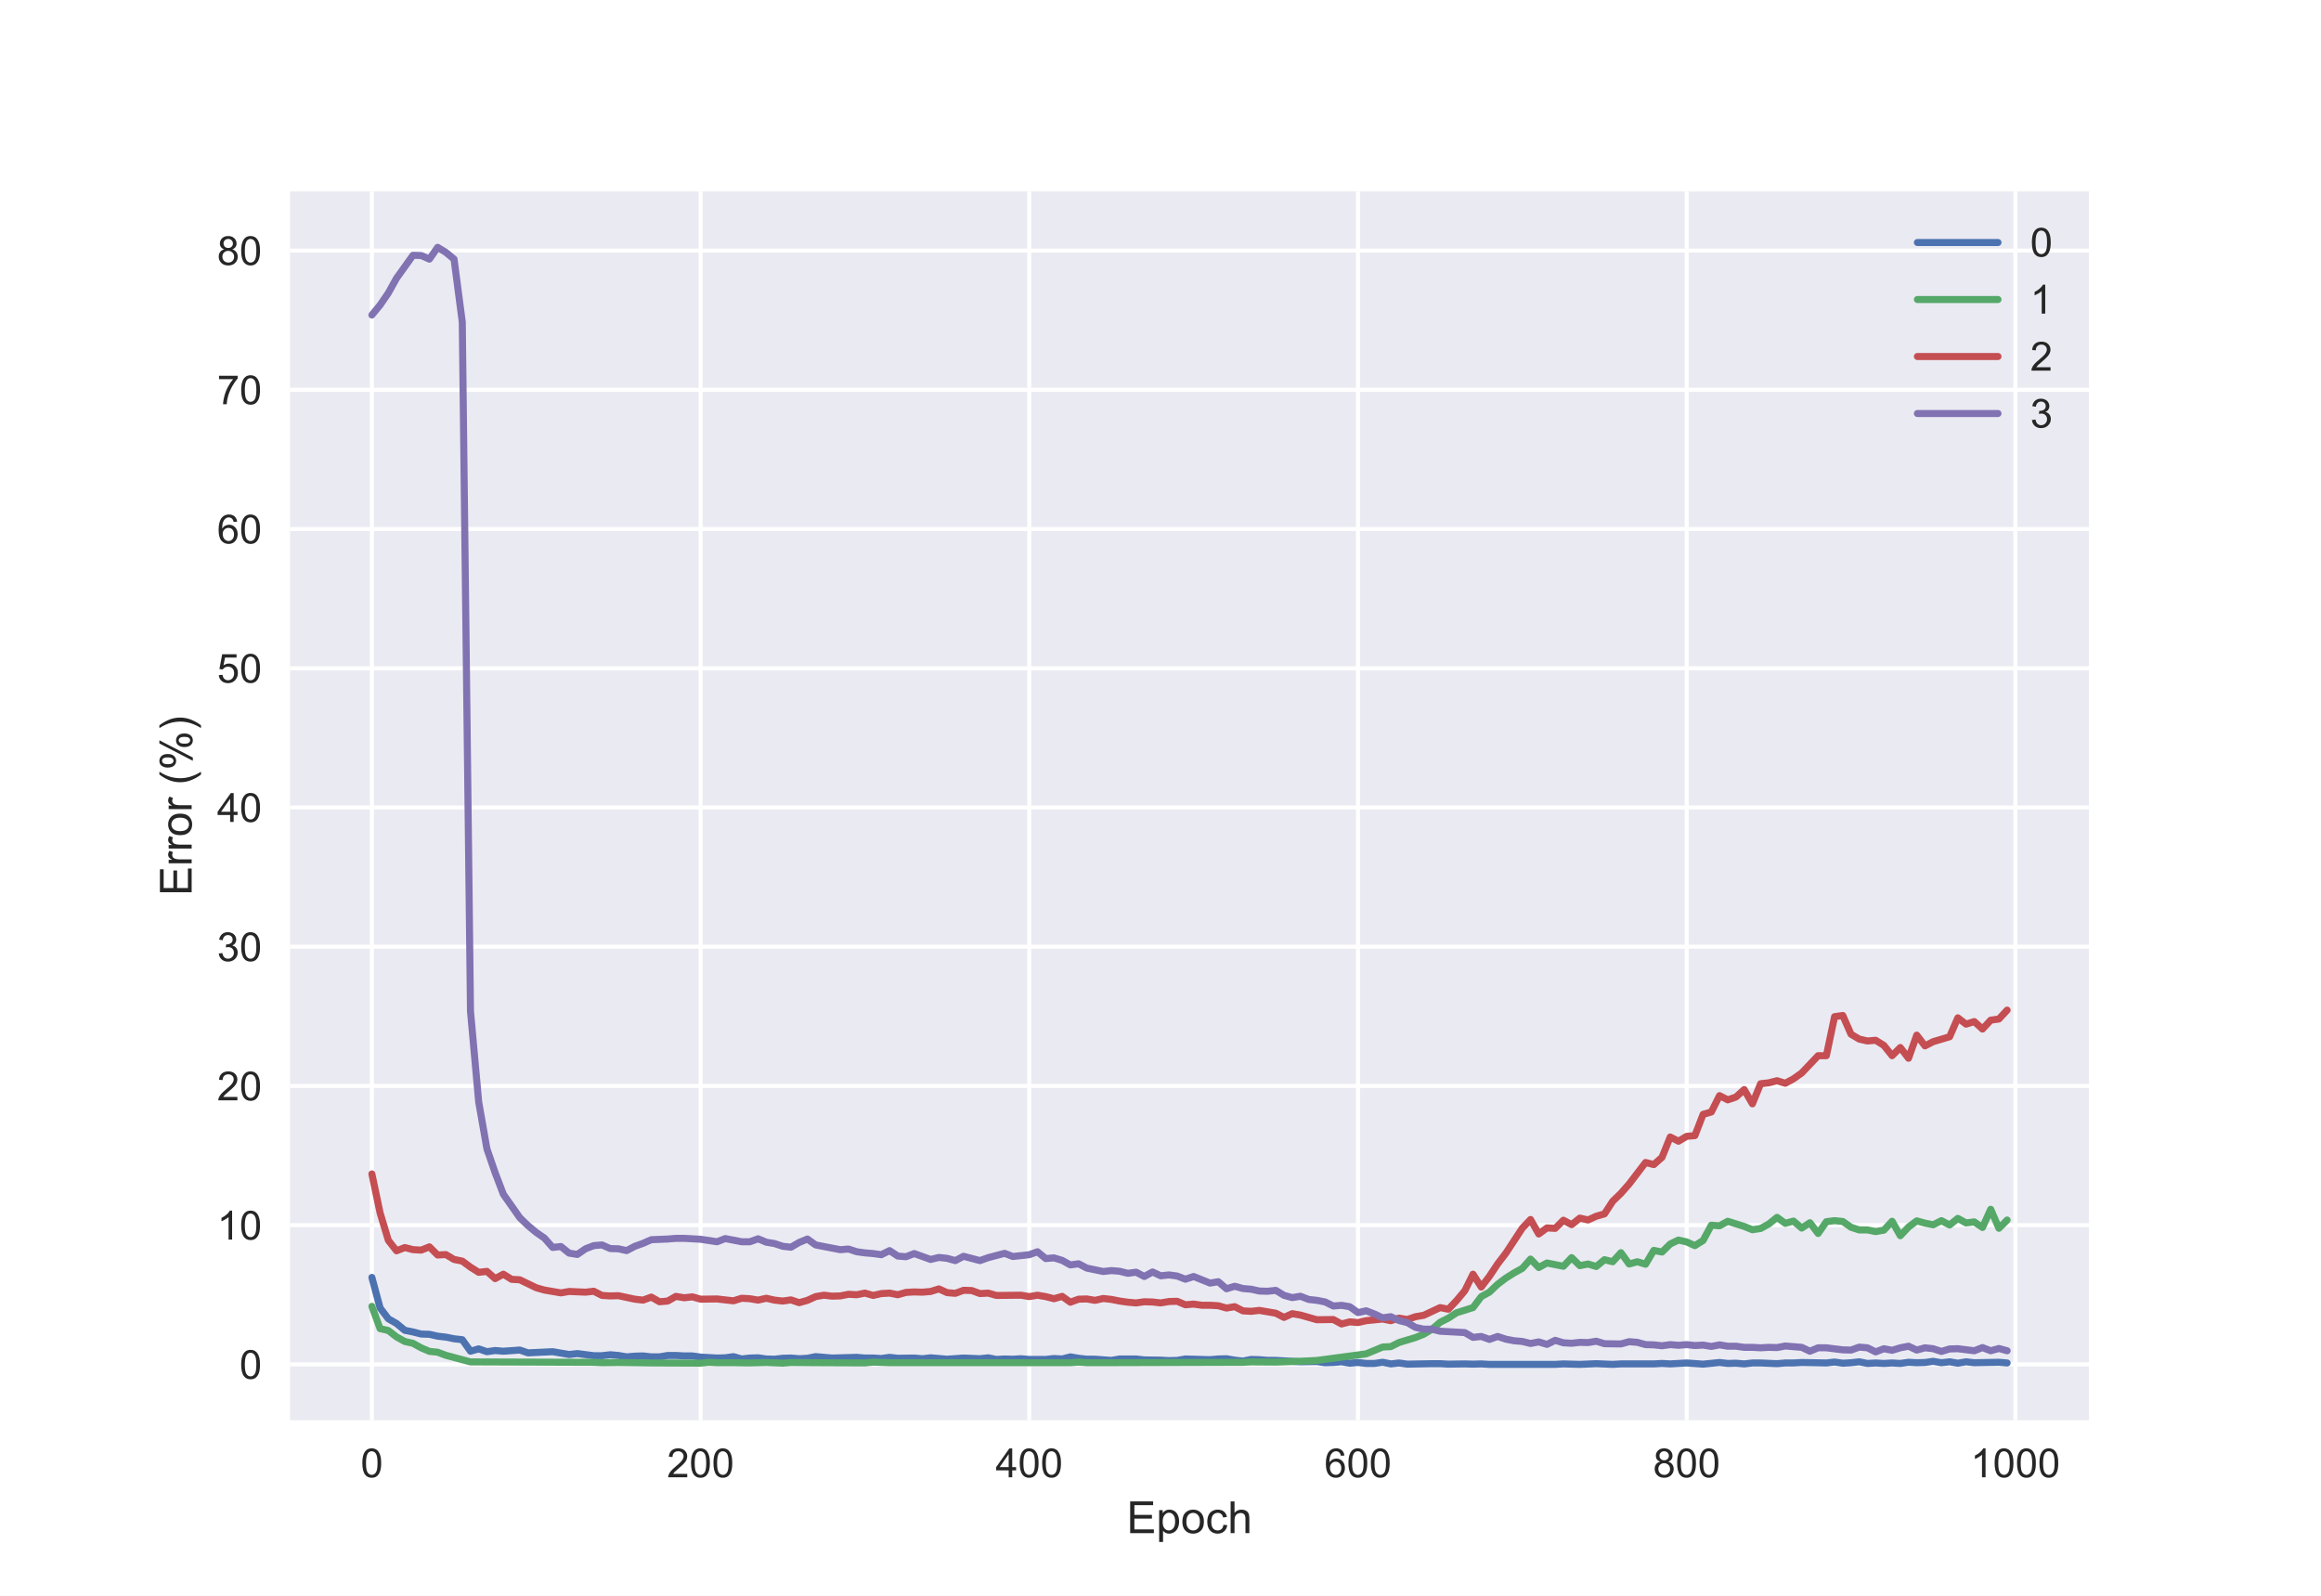
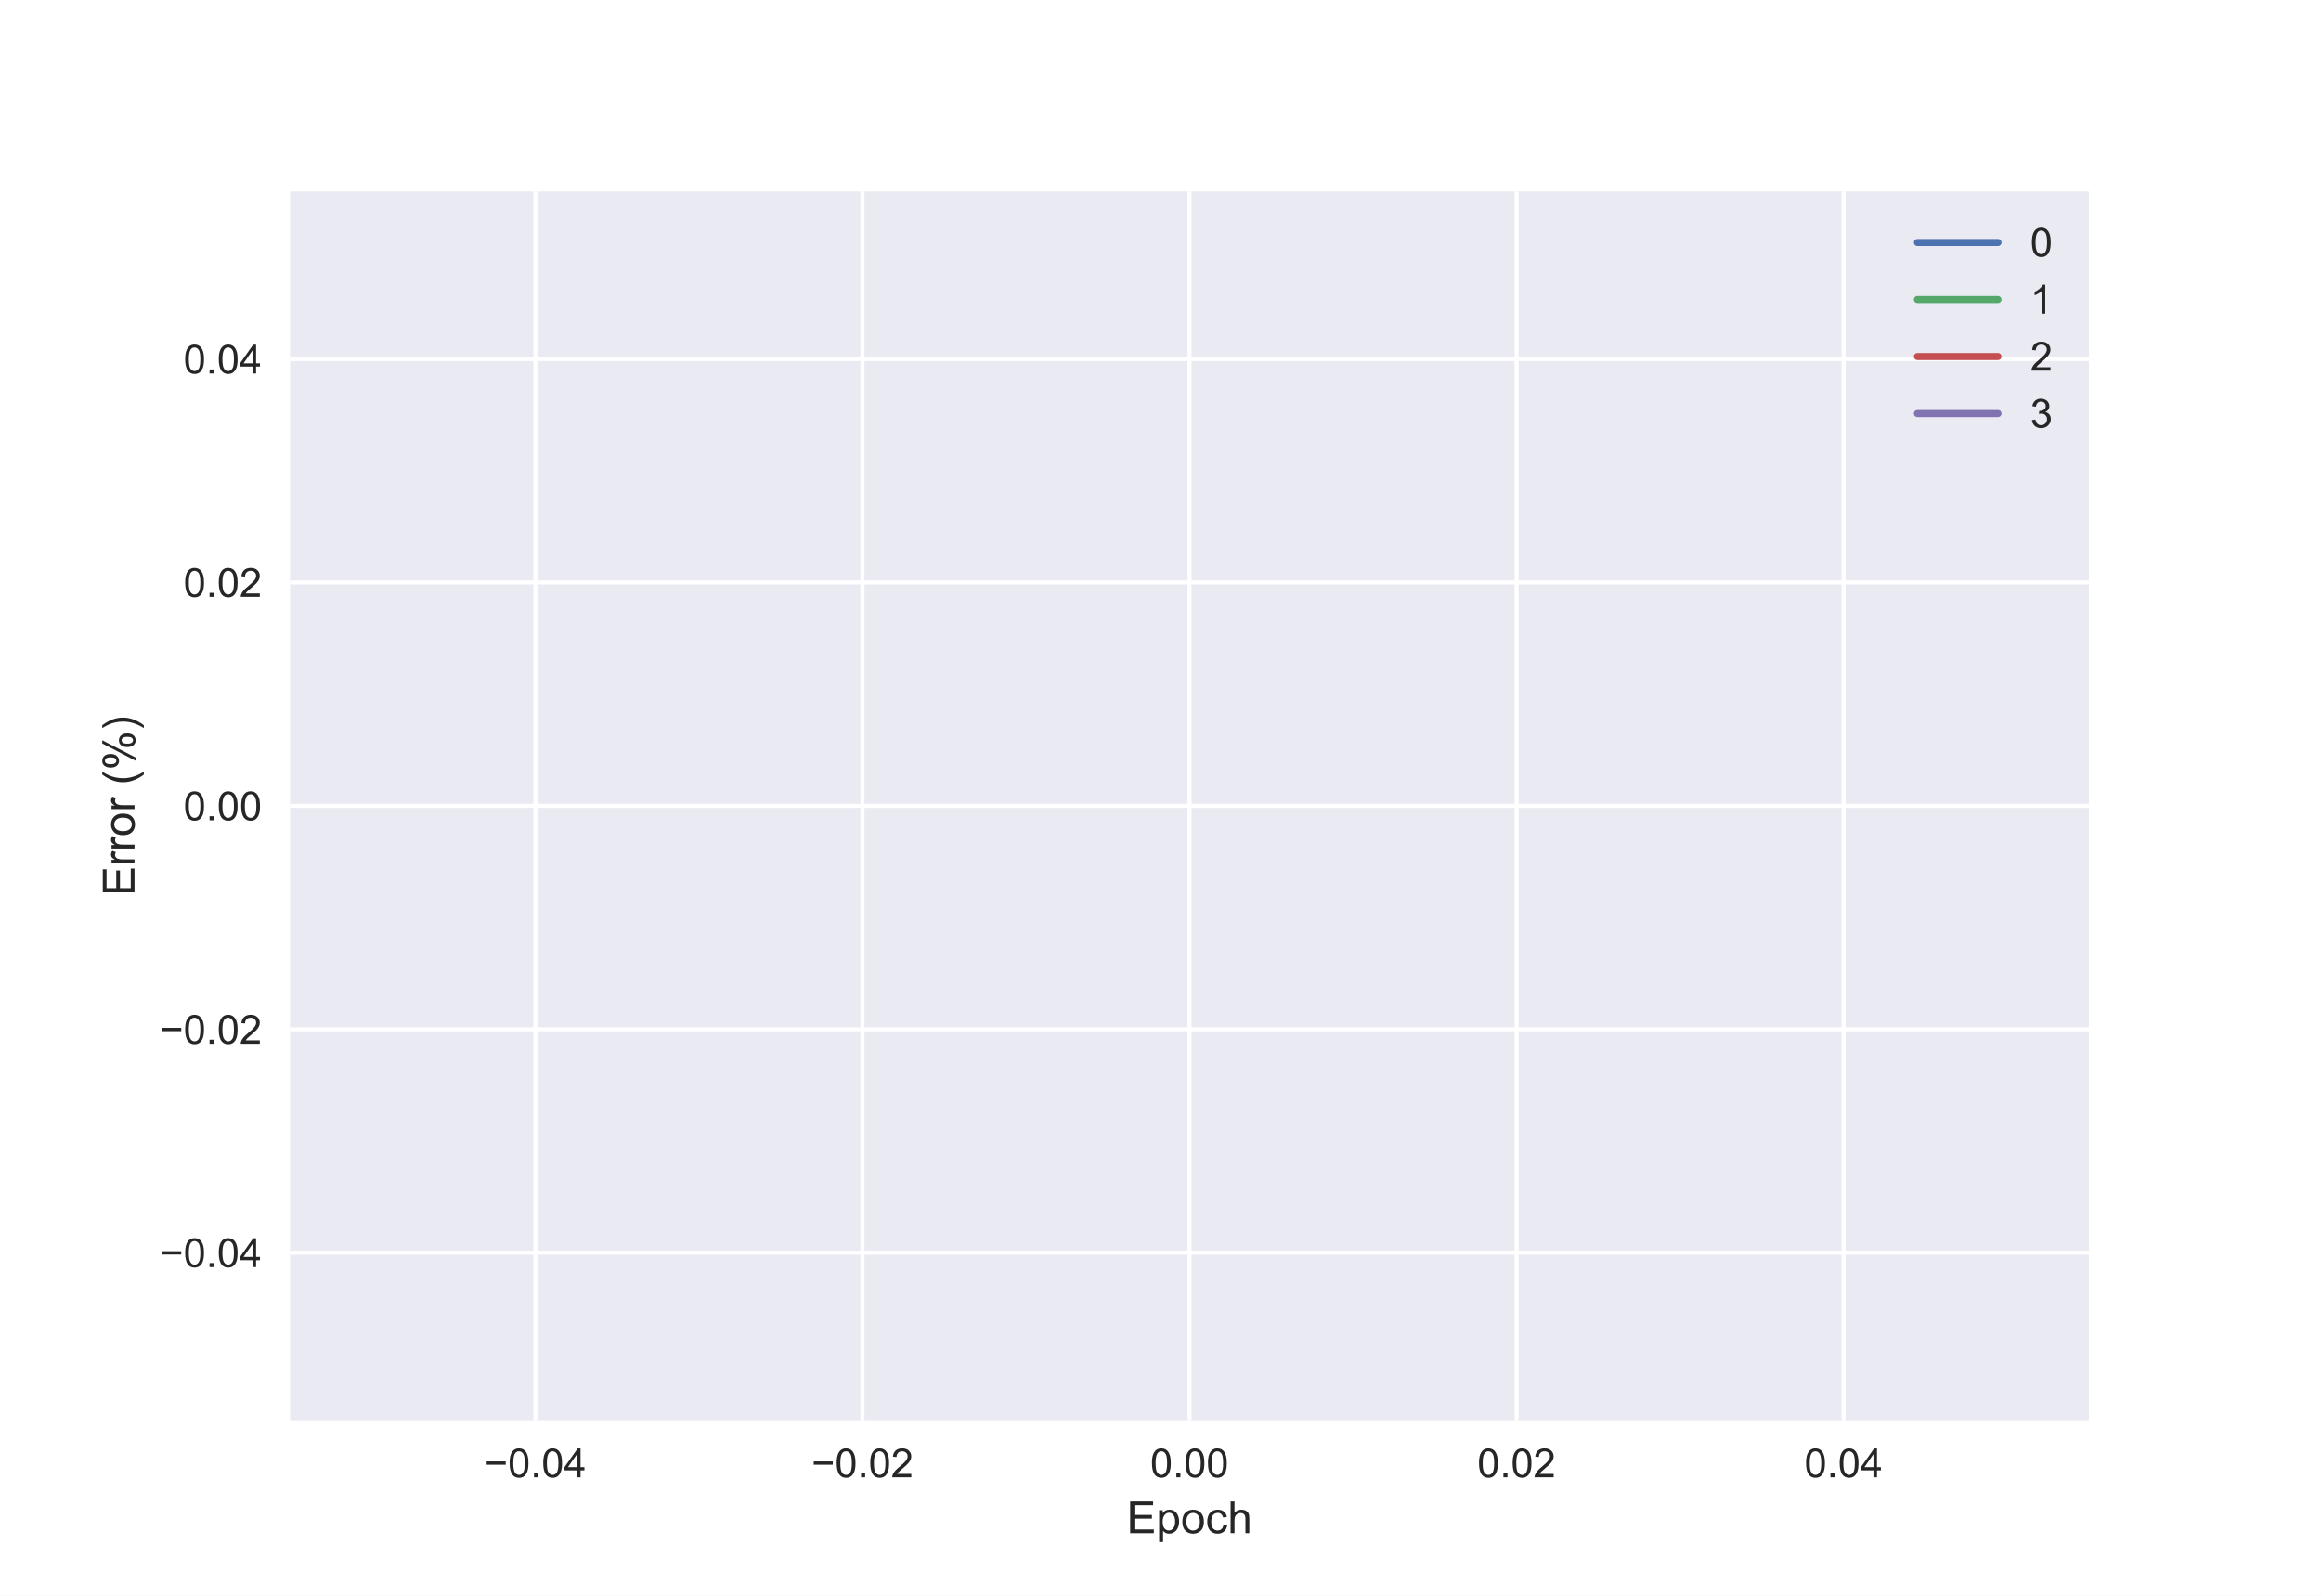
<svg xmlns="http://www.w3.org/2000/svg" xmlns:xlink="http://www.w3.org/1999/xlink" height="396pt" version="1.1" viewBox="0 0 576 396" width="576pt">
  <defs>
    <style type="text/css">
*{stroke-linecap:butt;stroke-linejoin:round;}
  </style>
  </defs>
  <g id="figure_1">
    <g id="patch_1">
      <path d="M 0 396  L 576 396  L 576 0  L 0 0  z " style="fill:#ffffff;" />
    </g>
    <g id="axes_1">
      <g id="patch_2">
        <path d="M 72 352.44  L 518.4 352.44  L 518.4 47.52  L 72 47.52  z " style="fill:#eaeaf2;" />
      </g>
      <g id="matplotlib.axis_1">
        <g id="xtick_1">
          <g id="line2d_1">
-             <path clip-path="url(#p0923034616)" d="M 92.291 352.44  L 92.291 47.52  " style="fill:none;stroke:#ffffff;stroke-linecap:round;" />
+             <path clip-path="url(#pa1e43ccaa9)" d="M 132.873 352.44  L 132.873 47.52  " style="fill:none;stroke:#ffffff;stroke-linecap:round;" />
          </g>
          <g id="line2d_2" />
          <g id="text_1">
            <defs>
+               <path d="M 52.828 31.203  L 5.562 31.203  L 5.562 39.406  L 52.828 39.406  z " id="ArialMT-8722" />
              <path d="M 4.156 35.297  Q 4.156 48 6.766 55.734  Q 9.375 63.484 14.516 67.672  Q 19.672 71.875 27.484 71.875  Q 33.25 71.875 37.594 69.547  Q 41.938 67.234 44.766 62.859  Q 47.609 58.5 49.219 52.219  Q 50.828 45.953 50.828 35.297  Q 50.828 22.703 48.234 14.969  Q 45.656 7.234 40.5 3  Q 35.359 -1.219 27.484 -1.219  Q 17.141 -1.219 11.234 6.203  Q 4.156 15.141 4.156 35.297  z M 13.188 35.297  Q 13.188 17.672 17.312 11.828  Q 21.438 6 27.484 6  Q 33.547 6 37.672 11.859  Q 41.797 17.719 41.797 35.297  Q 41.797 52.984 37.672 58.781  Q 33.547 64.594 27.391 64.594  Q 21.344 64.594 17.719 59.469  Q 13.188 52.938 13.188 35.297  z " id="ArialMT-48" />
+               <path d="M 9.078 0  L 9.078 10.016  L 19.094 10.016  L 19.094 0  z " id="ArialMT-46" />
+               <path d="M 32.328 0  L 32.328 17.141  L 1.266 17.141  L 1.266 25.203  L 33.938 71.578  L 41.109 71.578  L 41.109 25.203  L 50.781 25.203  L 50.781 17.141  L 41.109 17.141  L 41.109 0  z M 32.328 25.203  L 32.328 57.469  L 9.906 25.203  z " id="ArialMT-52" />
            </defs>
-             <g style="fill:#262626;" transform="translate(89.51044 366.5978)scale(0.1 -0.1)">
-               <use xlink:href="#ArialMT-48" />
+             <g style="fill:#262626;" transform="translate(120.2219 366.5978)scale(0.1 -0.1)">
+               <use xlink:href="#ArialMT-8722" />
+               <use x="58.398" xlink:href="#ArialMT-48" />
+               <use x="114.014" xlink:href="#ArialMT-46" />
+               <use x="141.797" xlink:href="#ArialMT-48" />
+               <use x="197.412" xlink:href="#ArialMT-52" />
            </g>
          </g>
        </g>
        <g id="xtick_2">
          <g id="line2d_3">
-             <path clip-path="url(#p0923034616)" d="M 173.862 352.44  L 173.862 47.52  " style="fill:none;stroke:#ffffff;stroke-linecap:round;" />
+             <path clip-path="url(#pa1e43ccaa9)" d="M 214.036 352.44  L 214.036 47.52  " style="fill:none;stroke:#ffffff;stroke-linecap:round;" />
          </g>
          <g id="line2d_4" />
          <g id="text_2">
            <defs>
              <path d="M 50.344 8.453  L 50.344 0  L 3.031 0  Q 2.938 3.172 4.047 6.109  Q 5.859 10.938 9.828 15.625  Q 13.812 20.312 21.344 26.469  Q 33.016 36.031 37.109 41.625  Q 41.219 47.219 41.219 52.203  Q 41.219 57.422 37.469 61  Q 33.734 64.594 27.734 64.594  Q 21.391 64.594 17.578 60.781  Q 13.766 56.984 13.719 50.25  L 4.688 51.172  Q 5.609 61.281 11.656 66.578  Q 17.719 71.875 27.938 71.875  Q 38.234 71.875 44.234 66.156  Q 50.25 60.453 50.25 52  Q 50.25 47.703 48.484 43.547  Q 46.734 39.406 42.656 34.812  Q 38.578 30.219 29.109 22.219  Q 21.188 15.578 18.938 13.203  Q 16.703 10.844 15.234 8.453  z " id="ArialMT-50" />
            </defs>
-             <g style="fill:#262626;" transform="translate(165.521 366.5978)scale(0.1 -0.1)">
-               <use xlink:href="#ArialMT-50" />
-               <use x="55.615" xlink:href="#ArialMT-48" />
-               <use x="111.23" xlink:href="#ArialMT-48" />
+             <g style="fill:#262626;" transform="translate(201.3856 366.5978)scale(0.1 -0.1)">
+               <use xlink:href="#ArialMT-8722" />
+               <use x="58.398" xlink:href="#ArialMT-48" />
+               <use x="114.014" xlink:href="#ArialMT-46" />
+               <use x="141.797" xlink:href="#ArialMT-48" />
+               <use x="197.412" xlink:href="#ArialMT-50" />
            </g>
          </g>
        </g>
        <g id="xtick_3">
          <g id="line2d_5">
-             <path clip-path="url(#p0923034616)" d="M 255.434 352.44  L 255.434 47.52  " style="fill:none;stroke:#ffffff;stroke-linecap:round;" />
+             <path clip-path="url(#pa1e43ccaa9)" d="M 295.2 352.44  L 295.2 47.52  " style="fill:none;stroke:#ffffff;stroke-linecap:round;" />
          </g>
          <g id="line2d_6" />
          <g id="text_3">
-             <defs>
-               <path d="M 32.328 0  L 32.328 17.141  L 1.266 17.141  L 1.266 25.203  L 33.938 71.578  L 41.109 71.578  L 41.109 25.203  L 50.781 25.203  L 50.781 17.141  L 41.109 17.141  L 41.109 0  z M 32.328 25.203  L 32.328 57.469  L 9.906 25.203  z " id="ArialMT-52" />
-             </defs>
-             <g style="fill:#262626;" transform="translate(247.0925 366.5978)scale(0.1 -0.1)">
-               <use xlink:href="#ArialMT-52" />
-               <use x="55.615" xlink:href="#ArialMT-48" />
-               <use x="111.23" xlink:href="#ArialMT-48" />
+             <g style="fill:#262626;" transform="translate(285.4695 366.5978)scale(0.1 -0.1)">
+               <use xlink:href="#ArialMT-48" />
+               <use x="55.615" xlink:href="#ArialMT-46" />
+               <use x="83.398" xlink:href="#ArialMT-48" />
+               <use x="139.014" xlink:href="#ArialMT-48" />
            </g>
          </g>
        </g>
        <g id="xtick_4">
          <g id="line2d_7">
-             <path clip-path="url(#p0923034616)" d="M 337.005 352.44  L 337.005 47.52  " style="fill:none;stroke:#ffffff;stroke-linecap:round;" />
+             <path clip-path="url(#pa1e43ccaa9)" d="M 376.364 352.44  L 376.364 47.52  " style="fill:none;stroke:#ffffff;stroke-linecap:round;" />
          </g>
          <g id="line2d_8" />
          <g id="text_4">
-             <defs>
-               <path d="M 49.75 54.047  L 41.016 53.375  Q 39.844 58.547 37.703 60.891  Q 34.125 64.656 28.906 64.656  Q 24.703 64.656 21.531 62.312  Q 17.391 59.281 14.984 53.469  Q 12.594 47.656 12.5 36.922  Q 15.672 41.75 20.266 44.094  Q 24.859 46.438 29.891 46.438  Q 38.672 46.438 44.844 39.969  Q 51.031 33.5 51.031 23.25  Q 51.031 16.5 48.125 10.719  Q 45.219 4.938 40.141 1.859  Q 35.062 -1.219 28.609 -1.219  Q 17.625 -1.219 10.688 6.859  Q 3.766 14.938 3.766 33.5  Q 3.766 54.25 11.422 63.672  Q 18.109 71.875 29.438 71.875  Q 37.891 71.875 43.281 67.141  Q 48.688 62.406 49.75 54.047  z M 13.875 23.188  Q 13.875 18.656 15.797 14.5  Q 17.719 10.359 21.188 8.172  Q 24.656 6 28.469 6  Q 34.031 6 38.031 10.484  Q 42.047 14.984 42.047 22.703  Q 42.047 30.125 38.078 34.391  Q 34.125 38.672 28.125 38.672  Q 22.172 38.672 18.016 34.391  Q 13.875 30.125 13.875 23.188  z " id="ArialMT-54" />
-             </defs>
-             <g style="fill:#262626;" transform="translate(328.664 366.5978)scale(0.1 -0.1)">
-               <use xlink:href="#ArialMT-54" />
-               <use x="55.615" xlink:href="#ArialMT-48" />
-               <use x="111.23" xlink:href="#ArialMT-48" />
+             <g style="fill:#262626;" transform="translate(366.6332 366.5978)scale(0.1 -0.1)">
+               <use xlink:href="#ArialMT-48" />
+               <use x="55.615" xlink:href="#ArialMT-46" />
+               <use x="83.398" xlink:href="#ArialMT-48" />
+               <use x="139.014" xlink:href="#ArialMT-50" />
            </g>
          </g>
        </g>
        <g id="xtick_5">
          <g id="line2d_9">
-             <path clip-path="url(#p0923034616)" d="M 418.577 352.44  L 418.577 47.52  " style="fill:none;stroke:#ffffff;stroke-linecap:round;" />
+             <path clip-path="url(#pa1e43ccaa9)" d="M 457.527 352.44  L 457.527 47.52  " style="fill:none;stroke:#ffffff;stroke-linecap:round;" />
          </g>
          <g id="line2d_10" />
          <g id="text_5">
-             <defs>
-               <path d="M 17.672 38.812  Q 12.203 40.828 9.562 44.531  Q 6.938 48.25 6.938 53.422  Q 6.938 61.234 12.547 66.547  Q 18.172 71.875 27.484 71.875  Q 36.859 71.875 42.578 66.422  Q 48.297 60.984 48.297 53.172  Q 48.297 48.188 45.672 44.5  Q 43.062 40.828 37.75 38.812  Q 44.344 36.672 47.781 31.875  Q 51.219 27.094 51.219 20.453  Q 51.219 11.281 44.719 5.031  Q 38.234 -1.219 27.641 -1.219  Q 17.047 -1.219 10.547 5.047  Q 4.047 11.328 4.047 20.703  Q 4.047 27.688 7.594 32.391  Q 11.141 37.109 17.672 38.812  z M 15.922 53.719  Q 15.922 48.641 19.188 45.406  Q 22.469 42.188 27.688 42.188  Q 32.766 42.188 36.016 45.375  Q 39.266 48.578 39.266 53.219  Q 39.266 58.062 35.906 61.359  Q 32.562 64.656 27.594 64.656  Q 22.562 64.656 19.234 61.422  Q 15.922 58.203 15.922 53.719  z M 13.094 20.656  Q 13.094 16.891 14.875 13.375  Q 16.656 9.859 20.172 7.922  Q 23.688 6 27.734 6  Q 34.031 6 38.125 10.047  Q 42.234 14.109 42.234 20.359  Q 42.234 26.703 38.016 30.859  Q 33.797 35.016 27.438 35.016  Q 21.234 35.016 17.156 30.906  Q 13.094 26.812 13.094 20.656  z " id="ArialMT-56" />
-             </defs>
-             <g style="fill:#262626;" transform="translate(410.2355 366.5978)scale(0.1 -0.1)">
-               <use xlink:href="#ArialMT-56" />
-               <use x="55.615" xlink:href="#ArialMT-48" />
-               <use x="111.23" xlink:href="#ArialMT-48" />
-             </g>
-           </g>
-         </g>
-         <g id="xtick_6">
-           <g id="line2d_11">
-             <path clip-path="url(#p0923034616)" d="M 500.148 352.44  L 500.148 47.52  " style="fill:none;stroke:#ffffff;stroke-linecap:round;" />
-           </g>
-           <g id="line2d_12" />
-           <g id="text_6">
-             <defs>
-               <path d="M 37.25 0  L 28.469 0  L 28.469 56  Q 25.297 52.984 20.141 49.953  Q 14.984 46.922 10.891 45.406  L 10.891 53.906  Q 18.266 57.375 23.781 62.297  Q 29.297 67.234 31.594 71.875  L 37.25 71.875  z " id="ArialMT-49" />
-             </defs>
-             <g style="fill:#262626;" transform="translate(489.0265 366.5978)scale(0.1 -0.1)">
-               <use xlink:href="#ArialMT-49" />
-               <use x="55.615" xlink:href="#ArialMT-48" />
-               <use x="111.23" xlink:href="#ArialMT-48" />
-               <use x="166.846" xlink:href="#ArialMT-48" />
-             </g>
-           </g>
-         </g>
-         <g id="text_7">
+             <g style="fill:#262626;" transform="translate(447.7968 366.5978)scale(0.1 -0.1)">
+               <use xlink:href="#ArialMT-48" />
+               <use x="55.615" xlink:href="#ArialMT-46" />
+               <use x="83.398" xlink:href="#ArialMT-48" />
+               <use x="139.014" xlink:href="#ArialMT-52" />
+             </g>
+           </g>
+         </g>
+         <g id="text_6">
          <defs>
            <path d="M 7.906 0  L 7.906 71.578  L 59.672 71.578  L 59.672 63.141  L 17.391 63.141  L 17.391 41.219  L 56.984 41.219  L 56.984 32.812  L 17.391 32.812  L 17.391 8.453  L 61.328 8.453  L 61.328 0  z " id="ArialMT-69" />
            <path d="M 6.594 -19.875  L 6.594 51.859  L 14.594 51.859  L 14.594 45.125  Q 17.438 49.078 21 51.047  Q 24.562 53.031 29.641 53.031  Q 36.281 53.031 41.359 49.609  Q 46.438 46.188 49.016 39.953  Q 51.609 33.734 51.609 26.312  Q 51.609 18.359 48.75 11.984  Q 45.906 5.609 40.453 2.219  Q 35.016 -1.172 29 -1.172  Q 24.609 -1.172 21.109 0.688  Q 17.625 2.547 15.375 5.375  L 15.375 -19.875  z M 14.547 25.641  Q 14.547 15.625 18.594 10.844  Q 22.656 6.062 28.422 6.062  Q 34.281 6.062 38.453 11.016  Q 42.625 15.969 42.625 26.375  Q 42.625 36.281 38.547 41.203  Q 34.469 46.141 28.812 46.141  Q 23.188 46.141 18.859 40.891  Q 14.547 35.641 14.547 25.641  z " id="ArialMT-112" />
            <path d="M 3.328 25.922  Q 3.328 40.328 11.328 47.266  Q 18.016 53.031 27.641 53.031  Q 38.328 53.031 45.109 46.016  Q 51.906 39.016 51.906 26.656  Q 51.906 16.656 48.906 10.906  Q 45.906 5.172 40.156 2  Q 34.422 -1.172 27.641 -1.172  Q 16.75 -1.172 10.031 5.812  Q 3.328 12.797 3.328 25.922  z M 12.359 25.922  Q 12.359 15.969 16.703 11.016  Q 21.047 6.062 27.641 6.062  Q 34.188 6.062 38.531 11.031  Q 42.875 16.016 42.875 26.219  Q 42.875 35.844 38.5 40.797  Q 34.125 45.75 27.641 45.75  Q 21.047 45.75 16.703 40.812  Q 12.359 35.891 12.359 25.922  z " id="ArialMT-111" />
            <path d="M 40.438 19  L 49.078 17.875  Q 47.656 8.938 41.812 3.875  Q 35.984 -1.172 27.484 -1.172  Q 16.844 -1.172 10.375 5.781  Q 3.906 12.75 3.906 25.734  Q 3.906 34.125 6.688 40.422  Q 9.469 46.734 15.156 49.875  Q 20.844 53.031 27.547 53.031  Q 35.984 53.031 41.359 48.75  Q 46.734 44.484 48.25 36.625  L 39.703 35.297  Q 38.484 40.531 35.375 43.156  Q 32.281 45.797 27.875 45.797  Q 21.234 45.797 17.078 41.031  Q 12.938 36.281 12.938 25.984  Q 12.938 15.531 16.938 10.797  Q 20.953 6.062 27.391 6.062  Q 32.562 6.062 36.031 9.234  Q 39.5 12.406 40.438 19  z " id="ArialMT-99" />
            <path d="M 6.594 0  L 6.594 71.578  L 15.375 71.578  L 15.375 45.906  Q 21.531 53.031 30.906 53.031  Q 36.672 53.031 40.922 50.75  Q 45.172 48.484 47 44.484  Q 48.828 40.484 48.828 32.859  L 48.828 0  L 40.047 0  L 40.047 32.859  Q 40.047 39.453 37.188 42.453  Q 34.328 45.453 29.109 45.453  Q 25.203 45.453 21.75 43.422  Q 18.312 41.406 16.844 37.938  Q 15.375 34.469 15.375 28.375  L 15.375 0  z " id="ArialMT-104" />
          </defs>
          <g style="fill:#262626;" transform="translate(279.6058 380.4589)scale(0.11 -0.11)">
            <use xlink:href="#ArialMT-69" />
            <use x="66.699" xlink:href="#ArialMT-112" />
            <use x="122.314" xlink:href="#ArialMT-111" />
            <use x="177.93" xlink:href="#ArialMT-99" />
            <use x="227.93" xlink:href="#ArialMT-104" />
          </g>
        </g>
      </g>
      <g id="matplotlib.axis_2">
        <g id="ytick_1">
+           <g id="line2d_11">
+             <path clip-path="url(#pa1e43ccaa9)" d="M 72 310.86  L 518.4 310.86  " style="fill:none;stroke:#ffffff;stroke-linecap:round;" />
+           </g>
+           <g id="line2d_12" />
+           <g id="text_7">
+             <g style="fill:#262626;" transform="translate(39.69844 314.4389)scale(0.1 -0.1)">
+               <use xlink:href="#ArialMT-8722" />
+               <use x="58.398" xlink:href="#ArialMT-48" />
+               <use x="114.014" xlink:href="#ArialMT-46" />
+               <use x="141.797" xlink:href="#ArialMT-48" />
+               <use x="197.412" xlink:href="#ArialMT-52" />
+             </g>
+           </g>
+         </g>
+         <g id="ytick_2">
          <g id="line2d_13">
-             <path clip-path="url(#p0923034616)" d="M 72 338.58  L 518.4 338.58  " style="fill:none;stroke:#ffffff;stroke-linecap:round;" />
+             <path clip-path="url(#pa1e43ccaa9)" d="M 72 255.42  L 518.4 255.42  " style="fill:none;stroke:#ffffff;stroke-linecap:round;" />
          </g>
          <g id="line2d_14" />
          <g id="text_8">
-             <g style="fill:#262626;" transform="translate(59.43906 342.1589)scale(0.1 -0.1)">
-               <use xlink:href="#ArialMT-48" />
-             </g>
-           </g>
-         </g>
-         <g id="ytick_2">
+             <g style="fill:#262626;" transform="translate(39.69844 258.9989)scale(0.1 -0.1)">
+               <use xlink:href="#ArialMT-8722" />
+               <use x="58.398" xlink:href="#ArialMT-48" />
+               <use x="114.014" xlink:href="#ArialMT-46" />
+               <use x="141.797" xlink:href="#ArialMT-48" />
+               <use x="197.412" xlink:href="#ArialMT-50" />
+             </g>
+           </g>
+         </g>
+         <g id="ytick_3">
          <g id="line2d_15">
-             <path clip-path="url(#p0923034616)" d="M 72 304.03  L 518.4 304.03  " style="fill:none;stroke:#ffffff;stroke-linecap:round;" />
+             <path clip-path="url(#pa1e43ccaa9)" d="M 72 199.98  L 518.4 199.98  " style="fill:none;stroke:#ffffff;stroke-linecap:round;" />
          </g>
          <g id="line2d_16" />
          <g id="text_9">
-             <g style="fill:#262626;" transform="translate(53.87812 307.6089)scale(0.1 -0.1)">
-               <use xlink:href="#ArialMT-49" />
-               <use x="55.615" xlink:href="#ArialMT-48" />
-             </g>
-           </g>
-         </g>
-         <g id="ytick_3">
+             <g style="fill:#262626;" transform="translate(45.53906 203.5589)scale(0.1 -0.1)">
+               <use xlink:href="#ArialMT-48" />
+               <use x="55.615" xlink:href="#ArialMT-46" />
+               <use x="83.398" xlink:href="#ArialMT-48" />
+               <use x="139.014" xlink:href="#ArialMT-48" />
+             </g>
+           </g>
+         </g>
+         <g id="ytick_4">
          <g id="line2d_17">
-             <path clip-path="url(#p0923034616)" d="M 72 269.48  L 518.4 269.48  " style="fill:none;stroke:#ffffff;stroke-linecap:round;" />
+             <path clip-path="url(#pa1e43ccaa9)" d="M 72 144.54  L 518.4 144.54  " style="fill:none;stroke:#ffffff;stroke-linecap:round;" />
          </g>
          <g id="line2d_18" />
          <g id="text_10">
-             <g style="fill:#262626;" transform="translate(53.87812 273.059)scale(0.1 -0.1)">
-               <use xlink:href="#ArialMT-50" />
-               <use x="55.615" xlink:href="#ArialMT-48" />
-             </g>
-           </g>
-         </g>
-         <g id="ytick_4">
+             <g style="fill:#262626;" transform="translate(45.53906 148.1189)scale(0.1 -0.1)">
+               <use xlink:href="#ArialMT-48" />
+               <use x="55.615" xlink:href="#ArialMT-46" />
+               <use x="83.398" xlink:href="#ArialMT-48" />
+               <use x="139.014" xlink:href="#ArialMT-50" />
+             </g>
+           </g>
+         </g>
+         <g id="ytick_5">
          <g id="line2d_19">
-             <path clip-path="url(#p0923034616)" d="M 72 234.93  L 518.4 234.93  " style="fill:none;stroke:#ffffff;stroke-linecap:round;" />
+             <path clip-path="url(#pa1e43ccaa9)" d="M 72 89.1  L 518.4 89.1  " style="fill:none;stroke:#ffffff;stroke-linecap:round;" />
          </g>
          <g id="line2d_20" />
          <g id="text_11">
-             <defs>
-               <path d="M 4.203 18.891  L 12.984 20.062  Q 14.5 12.594 18.141 9.297  Q 21.781 6 27 6  Q 33.203 6 37.469 10.297  Q 41.75 14.594 41.75 20.953  Q 41.75 27 37.797 30.922  Q 33.844 34.859 27.734 34.859  Q 25.25 34.859 21.531 33.891  L 22.516 41.609  Q 23.391 41.5 23.922 41.5  Q 29.547 41.5 34.031 44.422  Q 38.531 47.359 38.531 53.469  Q 38.531 58.297 35.25 61.469  Q 31.984 64.656 26.812 64.656  Q 21.688 64.656 18.266 61.422  Q 14.844 58.203 13.875 51.766  L 5.078 53.328  Q 6.688 62.156 12.391 67.016  Q 18.109 71.875 26.609 71.875  Q 32.469 71.875 37.391 69.359  Q 42.328 66.844 44.938 62.5  Q 47.562 58.156 47.562 53.266  Q 47.562 48.641 45.062 44.828  Q 42.578 41.016 37.703 38.766  Q 44.047 37.312 47.562 32.688  Q 51.078 28.078 51.078 21.141  Q 51.078 11.766 44.234 5.25  Q 37.406 -1.266 26.953 -1.266  Q 17.531 -1.266 11.297 4.344  Q 5.078 9.969 4.203 18.891  z " id="ArialMT-51" />
-             </defs>
-             <g style="fill:#262626;" transform="translate(53.87812 238.509)scale(0.1 -0.1)">
-               <use xlink:href="#ArialMT-51" />
-               <use x="55.615" xlink:href="#ArialMT-48" />
-             </g>
-           </g>
-         </g>
-         <g id="ytick_5">
-           <g id="line2d_21">
-             <path clip-path="url(#p0923034616)" d="M 72 200.38  L 518.4 200.38  " style="fill:none;stroke:#ffffff;stroke-linecap:round;" />
-           </g>
-           <g id="line2d_22" />
-           <g id="text_12">
-             <g style="fill:#262626;" transform="translate(53.87812 203.959)scale(0.1 -0.1)">
-               <use xlink:href="#ArialMT-52" />
-               <use x="55.615" xlink:href="#ArialMT-48" />
-             </g>
-           </g>
-         </g>
-         <g id="ytick_6">
-           <g id="line2d_23">
-             <path clip-path="url(#p0923034616)" d="M 72 165.83  L 518.4 165.83  " style="fill:none;stroke:#ffffff;stroke-linecap:round;" />
-           </g>
-           <g id="line2d_24" />
-           <g id="text_13">
-             <defs>
-               <path d="M 4.156 18.75  L 13.375 19.531  Q 14.406 12.797 18.141 9.391  Q 21.875 6 27.156 6  Q 33.5 6 37.891 10.781  Q 42.281 15.578 42.281 23.484  Q 42.281 31 38.062 35.344  Q 33.844 39.703 27 39.703  Q 22.75 39.703 19.328 37.766  Q 15.922 35.844 13.969 32.766  L 5.719 33.844  L 12.641 70.609  L 48.25 70.609  L 48.25 62.203  L 19.672 62.203  L 15.828 42.969  Q 22.266 47.469 29.344 47.469  Q 38.719 47.469 45.156 40.969  Q 51.609 34.469 51.609 24.266  Q 51.609 14.547 45.953 7.469  Q 39.062 -1.219 27.156 -1.219  Q 17.391 -1.219 11.203 4.25  Q 5.031 9.719 4.156 18.75  z " id="ArialMT-53" />
-             </defs>
-             <g style="fill:#262626;" transform="translate(53.87812 169.409)scale(0.1 -0.1)">
-               <use xlink:href="#ArialMT-53" />
-               <use x="55.615" xlink:href="#ArialMT-48" />
-             </g>
-           </g>
-         </g>
-         <g id="ytick_7">
-           <g id="line2d_25">
-             <path clip-path="url(#p0923034616)" d="M 72 131.28  L 518.4 131.28  " style="fill:none;stroke:#ffffff;stroke-linecap:round;" />
-           </g>
-           <g id="line2d_26" />
-           <g id="text_14">
-             <g style="fill:#262626;" transform="translate(53.87812 134.8591)scale(0.1 -0.1)">
-               <use xlink:href="#ArialMT-54" />
-               <use x="55.615" xlink:href="#ArialMT-48" />
-             </g>
-           </g>
-         </g>
-         <g id="ytick_8">
-           <g id="line2d_27">
-             <path clip-path="url(#p0923034616)" d="M 72 96.73  L 518.4 96.73  " style="fill:none;stroke:#ffffff;stroke-linecap:round;" />
-           </g>
-           <g id="line2d_28" />
-           <g id="text_15">
-             <defs>
-               <path d="M 4.734 62.203  L 4.734 70.656  L 51.078 70.656  L 51.078 63.812  Q 44.234 56.547 37.516 44.484  Q 30.812 32.422 27.156 19.672  Q 24.516 10.688 23.781 0  L 14.75 0  Q 14.891 8.453 18.062 20.406  Q 21.234 32.375 27.172 43.484  Q 33.109 54.594 39.797 62.203  z " id="ArialMT-55" />
-             </defs>
-             <g style="fill:#262626;" transform="translate(53.87812 100.3091)scale(0.1 -0.1)">
-               <use xlink:href="#ArialMT-55" />
-               <use x="55.615" xlink:href="#ArialMT-48" />
-             </g>
-           </g>
-         </g>
-         <g id="ytick_9">
-           <g id="line2d_29">
-             <path clip-path="url(#p0923034616)" d="M 72 62.18  L 518.4 62.18  " style="fill:none;stroke:#ffffff;stroke-linecap:round;" />
-           </g>
-           <g id="line2d_30" />
-           <g id="text_16">
-             <g style="fill:#262626;" transform="translate(53.87812 65.75912)scale(0.1 -0.1)">
-               <use xlink:href="#ArialMT-56" />
-               <use x="55.615" xlink:href="#ArialMT-48" />
-             </g>
-           </g>
-         </g>
-         <g id="text_17">
+             <g style="fill:#262626;" transform="translate(45.53906 92.67891)scale(0.1 -0.1)">
+               <use xlink:href="#ArialMT-48" />
+               <use x="55.615" xlink:href="#ArialMT-46" />
+               <use x="83.398" xlink:href="#ArialMT-48" />
+               <use x="139.014" xlink:href="#ArialMT-52" />
+             </g>
+           </g>
+         </g>
+         <g id="text_12">
          <defs>
            <path d="M 6.5 0  L 6.5 51.859  L 14.406 51.859  L 14.406 44  Q 17.438 49.516 20 51.266  Q 22.562 53.031 25.641 53.031  Q 30.078 53.031 34.672 50.203  L 31.641 42.047  Q 28.422 43.953 25.203 43.953  Q 22.312 43.953 20.016 42.219  Q 17.719 40.484 16.75 37.406  Q 15.281 32.719 15.281 27.156  L 15.281 0  z " id="ArialMT-114" />
            <path id="ArialMT-32" />
            <path d="M 23.391 -21.047  Q 16.109 -11.859 11.078 0.438  Q 6.062 12.75 6.062 25.922  Q 6.062 37.547 9.812 48.188  Q 14.203 60.547 23.391 72.797  L 29.688 72.797  Q 23.781 62.641 21.875 58.297  Q 18.891 51.562 17.188 44.234  Q 15.094 35.109 15.094 25.875  Q 15.094 2.391 29.688 -21.047  z " id="ArialMT-40" />
            <path d="M 5.812 54.391  Q 5.812 62.062 9.672 67.422  Q 13.531 72.797 20.844 72.797  Q 27.594 72.797 32 67.984  Q 36.422 63.188 36.422 53.859  Q 36.422 44.781 31.953 39.875  Q 27.484 34.969 20.953 34.969  Q 14.453 34.969 10.125 39.797  Q 5.812 44.625 5.812 54.391  z M 21.094 66.75  Q 17.828 66.75 15.656 63.906  Q 13.484 61.078 13.484 53.516  Q 13.484 46.625 15.672 43.812  Q 17.875 41.016 21.094 41.016  Q 24.422 41.016 26.594 43.844  Q 28.766 46.688 28.766 54.203  Q 28.766 61.141 26.562 63.938  Q 24.359 66.75 21.094 66.75  z M 21.141 -2.641  L 60.297 72.797  L 67.438 72.797  L 28.422 -2.641  z M 52.094 16.797  Q 52.094 24.516 55.953 29.859  Q 59.812 35.203 67.188 35.203  Q 73.922 35.203 78.344 30.391  Q 82.766 25.594 82.766 16.266  Q 82.766 7.172 78.297 2.266  Q 73.828 -2.641 67.234 -2.641  Q 60.75 -2.641 56.422 2.219  Q 52.094 7.078 52.094 16.797  z M 67.438 29.156  Q 64.109 29.156 61.938 26.312  Q 59.766 23.484 59.766 15.922  Q 59.766 9.078 61.953 6.25  Q 64.156 3.422 67.391 3.422  Q 70.75 3.422 72.922 6.25  Q 75.094 9.078 75.094 16.609  Q 75.094 23.531 72.891 26.344  Q 70.703 29.156 67.438 29.156  z " id="ArialMT-37" />
            <path d="M 12.359 -21.047  L 6.062 -21.047  Q 20.656 2.391 20.656 25.875  Q 20.656 35.062 18.562 44.094  Q 16.891 51.422 13.922 58.156  Q 12.016 62.547 6.062 72.797  L 12.359 72.797  Q 21.531 60.547 25.922 48.188  Q 29.688 37.547 29.688 25.922  Q 29.688 12.75 24.625 0.438  Q 19.578 -11.859 12.359 -21.047  z " id="ArialMT-41" />
          </defs>
-           <g style="fill:#262626;" transform="translate(47.56297 222.2825)rotate(-90)scale(0.11 -0.11)">
+           <g style="fill:#262626;" transform="translate(33.38328 222.2825)rotate(-90)scale(0.11 -0.11)">
            <use xlink:href="#ArialMT-69" />
            <use x="66.699" xlink:href="#ArialMT-114" />
            <use x="100" xlink:href="#ArialMT-114" />
            <use x="133.301" xlink:href="#ArialMT-111" />
            <use x="188.916" xlink:href="#ArialMT-114" />
            <use x="222.217" xlink:href="#ArialMT-32" />
            <use x="250" xlink:href="#ArialMT-40" />
            <use x="283.301" xlink:href="#ArialMT-37" />
            <use x="372.217" xlink:href="#ArialMT-41" />
          </g>
        </g>
      </g>
-       <g id="line2d_31">
-         <path clip-path="url(#p0923034616)" d="M 92.291 316.997  L 94.33 324.58  L 96.369 327.264  L 98.409 328.43  L 100.448 330.122  L 102.487 330.53  L 104.527 331.055  L 106.566 331.114  L 108.605 331.58  L 110.644 331.814  L 112.684 332.222  L 114.723 332.455  L 116.762 335.313  L 118.802 334.73  L 120.841 335.43  L 122.88 335.138  L 124.92 335.313  L 128.998 335.022  L 131.037 335.722  L 137.155 335.43  L 141.234 336.13  L 143.273 335.897  L 147.352 336.422  L 149.391 336.422  L 151.43 336.188  L 153.47 336.363  L 155.509 336.713  L 157.548 336.538  L 159.587 336.48  L 161.627 336.713  L 163.666 336.713  L 165.705 336.363  L 167.745 336.363  L 169.784 336.48  L 171.823 336.48  L 173.862 336.772  L 177.941 337.005  L 179.98 336.947  L 182.02 336.655  L 184.059 337.238  L 186.098 337.005  L 188.137 336.947  L 190.177 337.238  L 192.216 337.297  L 194.255 337.063  L 196.295 337.005  L 198.334 337.18  L 200.373 337.063  L 202.412 336.655  L 206.491 337.005  L 212.609 336.83  L 214.648 337.005  L 216.687 337.005  L 218.727 337.122  L 220.766 336.83  L 222.805 337.063  L 226.884 337.005  L 228.923 337.18  L 230.962 336.947  L 235.041 337.297  L 239.12 337.005  L 243.198 337.18  L 245.237 336.947  L 247.277 337.355  L 249.316 337.238  L 251.355 337.297  L 253.395 337.18  L 255.434 337.355  L 259.512 337.355  L 261.552 337.122  L 263.591 337.238  L 265.63 336.713  L 267.67 337.063  L 269.709 337.297  L 271.748 337.297  L 275.827 337.588  L 277.866 337.238  L 281.945 337.238  L 283.984 337.472  L 288.062 337.53  L 290.102 337.647  L 292.141 337.588  L 294.18 337.238  L 300.298 337.413  L 302.338 337.238  L 304.377 337.18  L 306.416 337.53  L 308.455 337.763  L 310.495 337.355  L 312.534 337.413  L 314.573 337.588  L 316.613 337.588  L 322.73 337.938  L 326.809 337.88  L 328.848 338.172  L 330.888 338.113  L 332.927 337.938  L 334.966 338.288  L 337.005 338.113  L 339.045 338.347  L 341.084 338.347  L 343.123 338.055  L 345.163 338.463  L 347.202 338.23  L 349.241 338.522  L 355.359 338.405  L 357.398 338.405  L 359.438 338.522  L 363.516 338.463  L 365.555 338.522  L 367.595 338.463  L 369.634 338.58  L 385.948 338.58  L 387.988 338.463  L 392.066 338.58  L 396.145 338.405  L 400.223 338.58  L 402.263 338.463  L 410.42 338.463  L 412.459 338.347  L 414.498 338.463  L 418.577 338.23  L 422.655 338.522  L 426.734 338.113  L 428.773 338.347  L 430.813 338.288  L 432.852 338.463  L 434.891 338.23  L 436.93 338.23  L 441.009 338.405  L 443.048 338.23  L 445.088 338.23  L 447.127 338.113  L 453.245 338.23  L 455.284 337.997  L 457.323 338.288  L 459.363 338.172  L 461.402 337.938  L 463.441 338.347  L 465.48 338.23  L 467.52 338.347  L 469.559 338.23  L 471.598 338.347  L 473.638 338.055  L 475.677 338.172  L 477.716 338.113  L 479.756 337.822  L 481.795 338.172  L 483.834 337.938  L 485.873 338.288  L 487.913 337.938  L 489.952 338.172  L 496.07 338.055  L 498.109 338.23  L 498.109 338.23  " style="fill:none;stroke:#4c72b0;stroke-linecap:round;stroke-width:1.75;" />
-       </g>
-       <g id="line2d_32">
-         <path clip-path="url(#p0923034616)" d="M 92.291 324.18  L 94.33 329.714  L 96.369 330.176  L 98.409 331.764  L 100.448 332.892  L 102.487 333.353  L 104.527 334.48  L 106.566 335.352  L 108.605 335.556  L 110.644 336.325  L 116.762 337.965  L 147.352 338.068  L 149.391 338.17  L 153.47 338.119  L 161.627 338.221  L 173.862 338.273  L 175.902 338.068  L 177.941 338.17  L 182.02 338.17  L 186.098 338.221  L 190.177 338.119  L 194.255 338.273  L 196.295 338.119  L 202.412 338.17  L 214.648 338.221  L 216.687 338.016  L 220.766 338.17  L 265.63 338.17  L 267.67 338.016  L 269.709 338.17  L 273.787 338.17  L 308.455 338.068  L 310.495 337.965  L 316.613 338.016  L 322.73 337.811  L 326.809 337.606  L 339.045 335.966  L 343.123 334.275  L 345.163 334.173  L 347.202 333.148  L 351.28 331.918  L 353.32 331.098  L 355.359 329.868  L 357.398 328.126  L 359.438 327.101  L 361.477 325.769  L 365.555 324.487  L 367.595 321.771  L 369.634 320.644  L 371.673 318.697  L 373.713 317.159  L 375.752 315.878  L 377.791 314.751  L 379.83 312.445  L 381.87 314.546  L 383.909 313.418  L 387.988 314.238  L 390.027 312.086  L 392.066 314.084  L 394.105 313.675  L 396.145 314.289  L 398.184 312.598  L 400.223 313.111  L 402.263 310.856  L 404.302 313.675  L 406.341 313.111  L 408.38 313.726  L 410.42 310.292  L 412.459 310.702  L 414.498 308.704  L 416.538 307.73  L 418.577 308.191  L 420.616 309.114  L 422.655 307.832  L 424.695 304.04  L 426.734 304.194  L 428.773 303.067  L 432.852 304.348  L 434.891 305.168  L 436.93 304.86  L 438.97 303.733  L 441.009 302.093  L 443.048 303.579  L 445.088 303.015  L 447.127 304.758  L 449.166 303.425  L 451.205 306.09  L 453.245 303.169  L 455.284 302.913  L 457.323 303.118  L 459.363 304.553  L 461.402 305.219  L 463.441 305.219  L 465.48 305.629  L 467.52 305.27  L 469.559 303.067  L 471.598 306.654  L 473.638 304.501  L 475.677 302.964  L 477.716 303.528  L 479.756 303.938  L 481.795 302.913  L 483.834 303.989  L 485.873 302.349  L 487.913 303.477  L 489.952 303.22  L 491.991 304.604  L 494.031 300.094  L 496.07 304.809  L 498.109 302.759  L 498.109 302.759  " style="fill:none;stroke:#55a868;stroke-linecap:round;stroke-width:1.75;" />
-       </g>
-       <g id="line2d_33">
-         <path clip-path="url(#p0923034616)" d="M 92.291 291.319  L 94.33 301.003  L 96.369 307.788  L 98.409 310.397  L 100.448 309.585  L 102.487 310.107  L 104.527 310.223  L 106.566 309.411  L 108.605 311.441  L 110.644 311.325  L 112.684 312.543  L 114.723 312.949  L 116.762 314.456  L 118.802 315.732  L 120.841 315.5  L 122.88 317.298  L 124.92 316.196  L 126.959 317.472  L 128.998 317.588  L 133.077 319.56  L 135.116 320.139  L 139.195 320.835  L 141.234 320.487  L 145.312 320.661  L 147.352 320.429  L 149.391 321.473  L 151.43 321.589  L 153.47 321.531  L 157.548 322.401  L 159.587 322.633  L 161.627 321.879  L 163.666 323.039  L 165.705 322.865  L 167.745 321.705  L 169.784 322.053  L 171.823 321.821  L 173.862 322.401  L 177.941 322.343  L 182.02 322.807  L 184.059 322.169  L 186.098 322.285  L 188.137 322.633  L 190.177 322.169  L 192.216 322.633  L 194.255 322.865  L 196.295 322.575  L 198.334 323.271  L 200.373 322.691  L 202.412 321.763  L 204.452 321.415  L 206.491 321.647  L 208.53 321.589  L 210.57 321.183  L 212.609 321.299  L 214.648 320.893  L 216.687 321.473  L 218.727 321.009  L 220.766 320.893  L 222.805 321.299  L 224.845 320.719  L 226.884 320.603  L 228.923 320.661  L 230.962 320.487  L 233.002 319.849  L 235.041 320.777  L 237.08 320.951  L 239.12 320.197  L 241.159 320.255  L 243.198 321.009  L 245.237 320.893  L 247.277 321.473  L 253.395 321.415  L 255.434 321.763  L 257.473 321.415  L 259.512 321.763  L 261.552 322.285  L 263.591 321.705  L 265.63 323.155  L 267.67 322.401  L 269.709 322.343  L 271.748 322.691  L 273.787 322.227  L 275.827 322.459  L 277.866 322.865  L 279.905 323.155  L 281.945 323.329  L 283.984 323.039  L 286.023 323.097  L 288.062 323.329  L 290.102 322.981  L 292.141 322.923  L 294.18 323.793  L 296.22 323.619  L 298.259 323.909  L 300.298 323.909  L 302.338 324.025  L 304.377 324.605  L 306.416 324.257  L 308.455 325.3  L 310.495 325.416  L 312.534 325.184  L 316.613 325.88  L 318.652 326.924  L 320.691 325.996  L 322.73 326.344  L 326.809 327.504  L 330.888 327.446  L 332.927 328.548  L 334.966 328.026  L 337.005 328.2  L 339.045 327.736  L 343.123 327.33  L 345.163 327.736  L 347.202 327.098  L 349.241 327.446  L 351.28 326.75  L 353.32 326.402  L 357.398 324.489  L 359.438 324.895  L 361.477 322.749  L 363.516 320.313  L 365.555 316.196  L 367.595 319.386  L 369.634 316.718  L 371.673 313.645  L 373.713 310.977  L 377.791 304.772  L 379.83 302.627  L 381.87 306.222  L 383.909 304.714  L 385.948 304.83  L 387.988 302.801  L 390.027 303.902  L 392.066 302.279  L 394.105 302.743  L 396.145 301.815  L 398.184 301.235  L 400.223 298.104  L 402.263 296.132  L 404.302 293.812  L 408.38 288.477  L 410.42 288.999  L 412.459 287.202  L 414.498 282.156  L 416.538 283.2  L 418.577 281.983  L 420.616 281.809  L 422.655 276.532  L 424.695 275.952  L 426.734 271.892  L 428.773 272.936  L 430.813 272.24  L 432.852 270.385  L 434.891 273.922  L 436.93 268.935  L 438.97 268.703  L 441.009 268.181  L 443.048 268.819  L 445.088 267.717  L 447.127 266.267  L 451.205 261.976  L 453.245 261.976  L 455.284 252.292  L 457.323 252.002  L 459.363 256.641  L 461.402 257.859  L 463.441 258.323  L 465.48 258.149  L 467.52 259.425  L 469.559 261.976  L 471.598 259.947  L 473.638 262.614  L 475.677 256.873  L 477.716 259.541  L 479.756 258.497  L 483.834 257.279  L 485.873 252.582  L 487.913 254.148  L 489.952 253.51  L 491.991 255.365  L 494.031 253.162  L 496.07 252.872  L 498.109 250.668  L 498.109 250.668  " style="fill:none;stroke:#c44e52;stroke-linecap:round;stroke-width:1.75;" />
-       </g>
-       <g id="line2d_34">
-         <path clip-path="url(#p0923034616)" d="M 92.291 78.173  L 94.33 75.694  L 96.369 72.707  L 98.409 69.044  L 102.487 63.352  L 104.527 63.409  L 106.566 64.31  L 108.605 61.38  L 110.644 62.62  L 112.684 64.31  L 114.723 79.92  L 116.762 250.951  L 118.802 273.492  L 120.841 285.101  L 122.88 291.018  L 124.92 296.372  L 128.998 302.176  L 131.037 304.148  L 133.077 305.839  L 135.116 307.248  L 137.155 309.558  L 139.195 309.333  L 141.234 310.967  L 143.273 311.305  L 145.312 309.896  L 147.352 309.107  L 149.391 308.938  L 151.43 309.84  L 153.47 309.896  L 155.509 310.347  L 157.548 309.276  L 159.587 308.544  L 161.627 307.642  L 165.705 307.473  L 167.745 307.304  L 169.784 307.304  L 173.862 307.53  L 177.941 308.149  L 179.98 307.36  L 184.059 308.149  L 186.098 308.149  L 188.137 307.417  L 190.177 308.262  L 192.216 308.6  L 194.255 309.276  L 196.295 309.502  L 198.334 308.318  L 200.373 307.473  L 202.412 308.938  L 208.53 310.122  L 210.57 309.953  L 212.609 310.629  L 214.648 310.911  L 216.687 311.08  L 218.727 311.362  L 220.766 310.347  L 222.805 311.7  L 224.845 311.869  L 226.884 311.08  L 230.962 312.545  L 233.002 312.038  L 235.041 312.263  L 237.08 312.827  L 239.12 311.756  L 243.198 312.827  L 245.237 312.094  L 249.316 311.023  L 251.355 311.812  L 255.434 311.362  L 257.473 310.629  L 259.512 312.32  L 261.552 312.15  L 263.591 312.77  L 265.63 313.897  L 267.67 313.616  L 269.709 314.686  L 273.787 315.532  L 275.827 315.306  L 277.866 315.475  L 279.905 315.982  L 281.945 315.701  L 283.984 316.771  L 286.023 315.644  L 288.062 316.602  L 290.102 316.377  L 292.141 316.659  L 294.18 317.448  L 296.22 316.771  L 300.298 318.406  L 302.338 318.068  L 304.377 319.814  L 306.416 319.195  L 308.455 319.758  L 310.495 319.927  L 312.534 320.378  L 314.573 320.434  L 316.613 320.209  L 318.652 321.449  L 320.691 322.012  L 322.73 321.674  L 324.77 322.463  L 326.809 322.688  L 328.848 323.083  L 330.888 324.097  L 332.927 323.928  L 334.966 324.266  L 337.005 325.732  L 339.045 325.281  L 341.084 326.07  L 343.123 327.028  L 345.163 326.746  L 347.202 327.704  L 349.241 328.211  L 351.28 329.394  L 353.32 329.845  L 355.359 329.845  L 357.398 330.352  L 363.516 330.691  L 365.555 331.874  L 367.595 331.649  L 369.634 332.381  L 371.673 331.649  L 373.713 332.325  L 375.752 332.719  L 377.791 332.888  L 379.83 333.396  L 381.87 333.001  L 383.909 333.621  L 385.948 332.607  L 387.988 333.226  L 390.027 333.339  L 392.066 333.114  L 394.105 333.17  L 396.145 332.832  L 398.184 333.452  L 402.263 333.508  L 404.302 332.945  L 406.341 333.114  L 408.38 333.677  L 410.42 333.734  L 412.459 333.959  L 414.498 333.677  L 416.538 333.846  L 418.577 333.677  L 420.616 333.903  L 422.655 333.79  L 424.695 334.128  L 426.734 333.734  L 428.773 334.072  L 430.813 334.072  L 432.852 334.354  L 434.891 334.354  L 436.93 334.466  L 438.97 334.354  L 441.009 334.41  L 443.048 334.015  L 447.127 334.354  L 449.166 335.312  L 451.205 334.466  L 453.245 334.466  L 457.323 334.973  L 459.363 335.03  L 461.402 334.297  L 463.441 334.466  L 465.48 335.481  L 467.52 334.692  L 469.559 335.086  L 471.598 334.466  L 473.638 334.072  L 475.677 335.03  L 477.716 334.466  L 479.756 334.692  L 481.795 335.368  L 483.834 334.748  L 485.873 334.692  L 489.952 335.199  L 491.991 334.41  L 494.031 335.199  L 496.07 334.635  L 498.109 335.199  L 498.109 335.199  " style="fill:none;stroke:#8172b2;stroke-linecap:round;stroke-width:1.75;" />
-       </g>
+       <g id="line2d_21" />
+       <g id="line2d_22" />
+       <g id="line2d_23" />
+       <g id="line2d_24" />
      <g id="patch_3">
        <path d="M 72 352.44  L 72 47.52  " style="fill:none;" />
      </g>
      <g id="patch_4">
        <path d="M 518.4 352.44  L 518.4 47.52  " style="fill:none;" />
      </g>
      <g id="patch_5">
        <path d="M 72 352.44  L 518.4 352.44  " style="fill:none;" />
      </g>
      <g id="patch_6">
        <path d="M 72 47.52  L 518.4 47.52  " style="fill:none;" />
      </g>
      <g id="legend_1">
-         <g id="line2d_35">
+         <g id="line2d_25">
          <path d="M 475.839 60.178  L 495.839 60.178  " style="fill:none;stroke:#4c72b0;stroke-linecap:round;stroke-width:1.75;" />
        </g>
-         <g id="line2d_36" />
-         <g id="text_18">
+         <g id="line2d_26" />
+         <g id="text_13">
          <g style="fill:#262626;" transform="translate(503.8391 63.67781)scale(0.1 -0.1)">
            <use xlink:href="#ArialMT-48" />
          </g>
        </g>
-         <g id="line2d_37">
+         <g id="line2d_27">
          <path d="M 475.839 74.323  L 495.839 74.323  " style="fill:none;stroke:#55a868;stroke-linecap:round;stroke-width:1.75;" />
        </g>
-         <g id="line2d_38" />
-         <g id="text_19">
+         <g id="line2d_28" />
+         <g id="text_14">
+           <defs>
+             <path d="M 37.25 0  L 28.469 0  L 28.469 56  Q 25.297 52.984 20.141 49.953  Q 14.984 46.922 10.891 45.406  L 10.891 53.906  Q 18.266 57.375 23.781 62.297  Q 29.297 67.234 31.594 71.875  L 37.25 71.875  z " id="ArialMT-49" />
+           </defs>
          <g style="fill:#262626;" transform="translate(503.8391 77.82313)scale(0.1 -0.1)">
            <use xlink:href="#ArialMT-49" />
          </g>
        </g>
-         <g id="line2d_39">
+         <g id="line2d_29">
          <path d="M 475.839 88.468  L 495.839 88.468  " style="fill:none;stroke:#c44e52;stroke-linecap:round;stroke-width:1.75;" />
        </g>
-         <g id="line2d_40" />
-         <g id="text_20">
+         <g id="line2d_30" />
+         <g id="text_15">
          <g style="fill:#262626;" transform="translate(503.8391 91.96844)scale(0.1 -0.1)">
            <use xlink:href="#ArialMT-50" />
          </g>
        </g>
-         <g id="line2d_41">
+         <g id="line2d_31">
          <path d="M 475.839 102.614  L 495.839 102.614  " style="fill:none;stroke:#8172b2;stroke-linecap:round;stroke-width:1.75;" />
        </g>
-         <g id="line2d_42" />
-         <g id="text_21">
+         <g id="line2d_32" />
+         <g id="text_16">
+           <defs>
+             <path d="M 4.203 18.891  L 12.984 20.062  Q 14.5 12.594 18.141 9.297  Q 21.781 6 27 6  Q 33.203 6 37.469 10.297  Q 41.75 14.594 41.75 20.953  Q 41.75 27 37.797 30.922  Q 33.844 34.859 27.734 34.859  Q 25.25 34.859 21.531 33.891  L 22.516 41.609  Q 23.391 41.5 23.922 41.5  Q 29.547 41.5 34.031 44.422  Q 38.531 47.359 38.531 53.469  Q 38.531 58.297 35.25 61.469  Q 31.984 64.656 26.812 64.656  Q 21.688 64.656 18.266 61.422  Q 14.844 58.203 13.875 51.766  L 5.078 53.328  Q 6.688 62.156 12.391 67.016  Q 18.109 71.875 26.609 71.875  Q 32.469 71.875 37.391 69.359  Q 42.328 66.844 44.938 62.5  Q 47.562 58.156 47.562 53.266  Q 47.562 48.641 45.062 44.828  Q 42.578 41.016 37.703 38.766  Q 44.047 37.312 47.562 32.688  Q 51.078 28.078 51.078 21.141  Q 51.078 11.766 44.234 5.25  Q 37.406 -1.266 26.953 -1.266  Q 17.531 -1.266 11.297 4.344  Q 5.078 9.969 4.203 18.891  z " id="ArialMT-51" />
+           </defs>
          <g style="fill:#262626;" transform="translate(503.8391 106.1137)scale(0.1 -0.1)">
            <use xlink:href="#ArialMT-51" />
          </g>
        </g>
      </g>
    </g>
  </g>
  <defs>
-     <clipPath id="p0923034616">
+     <clipPath id="pa1e43ccaa9">
      <rect height="304.92" width="446.4" x="72" y="47.52" />
    </clipPath>
  </defs>
</svg>
